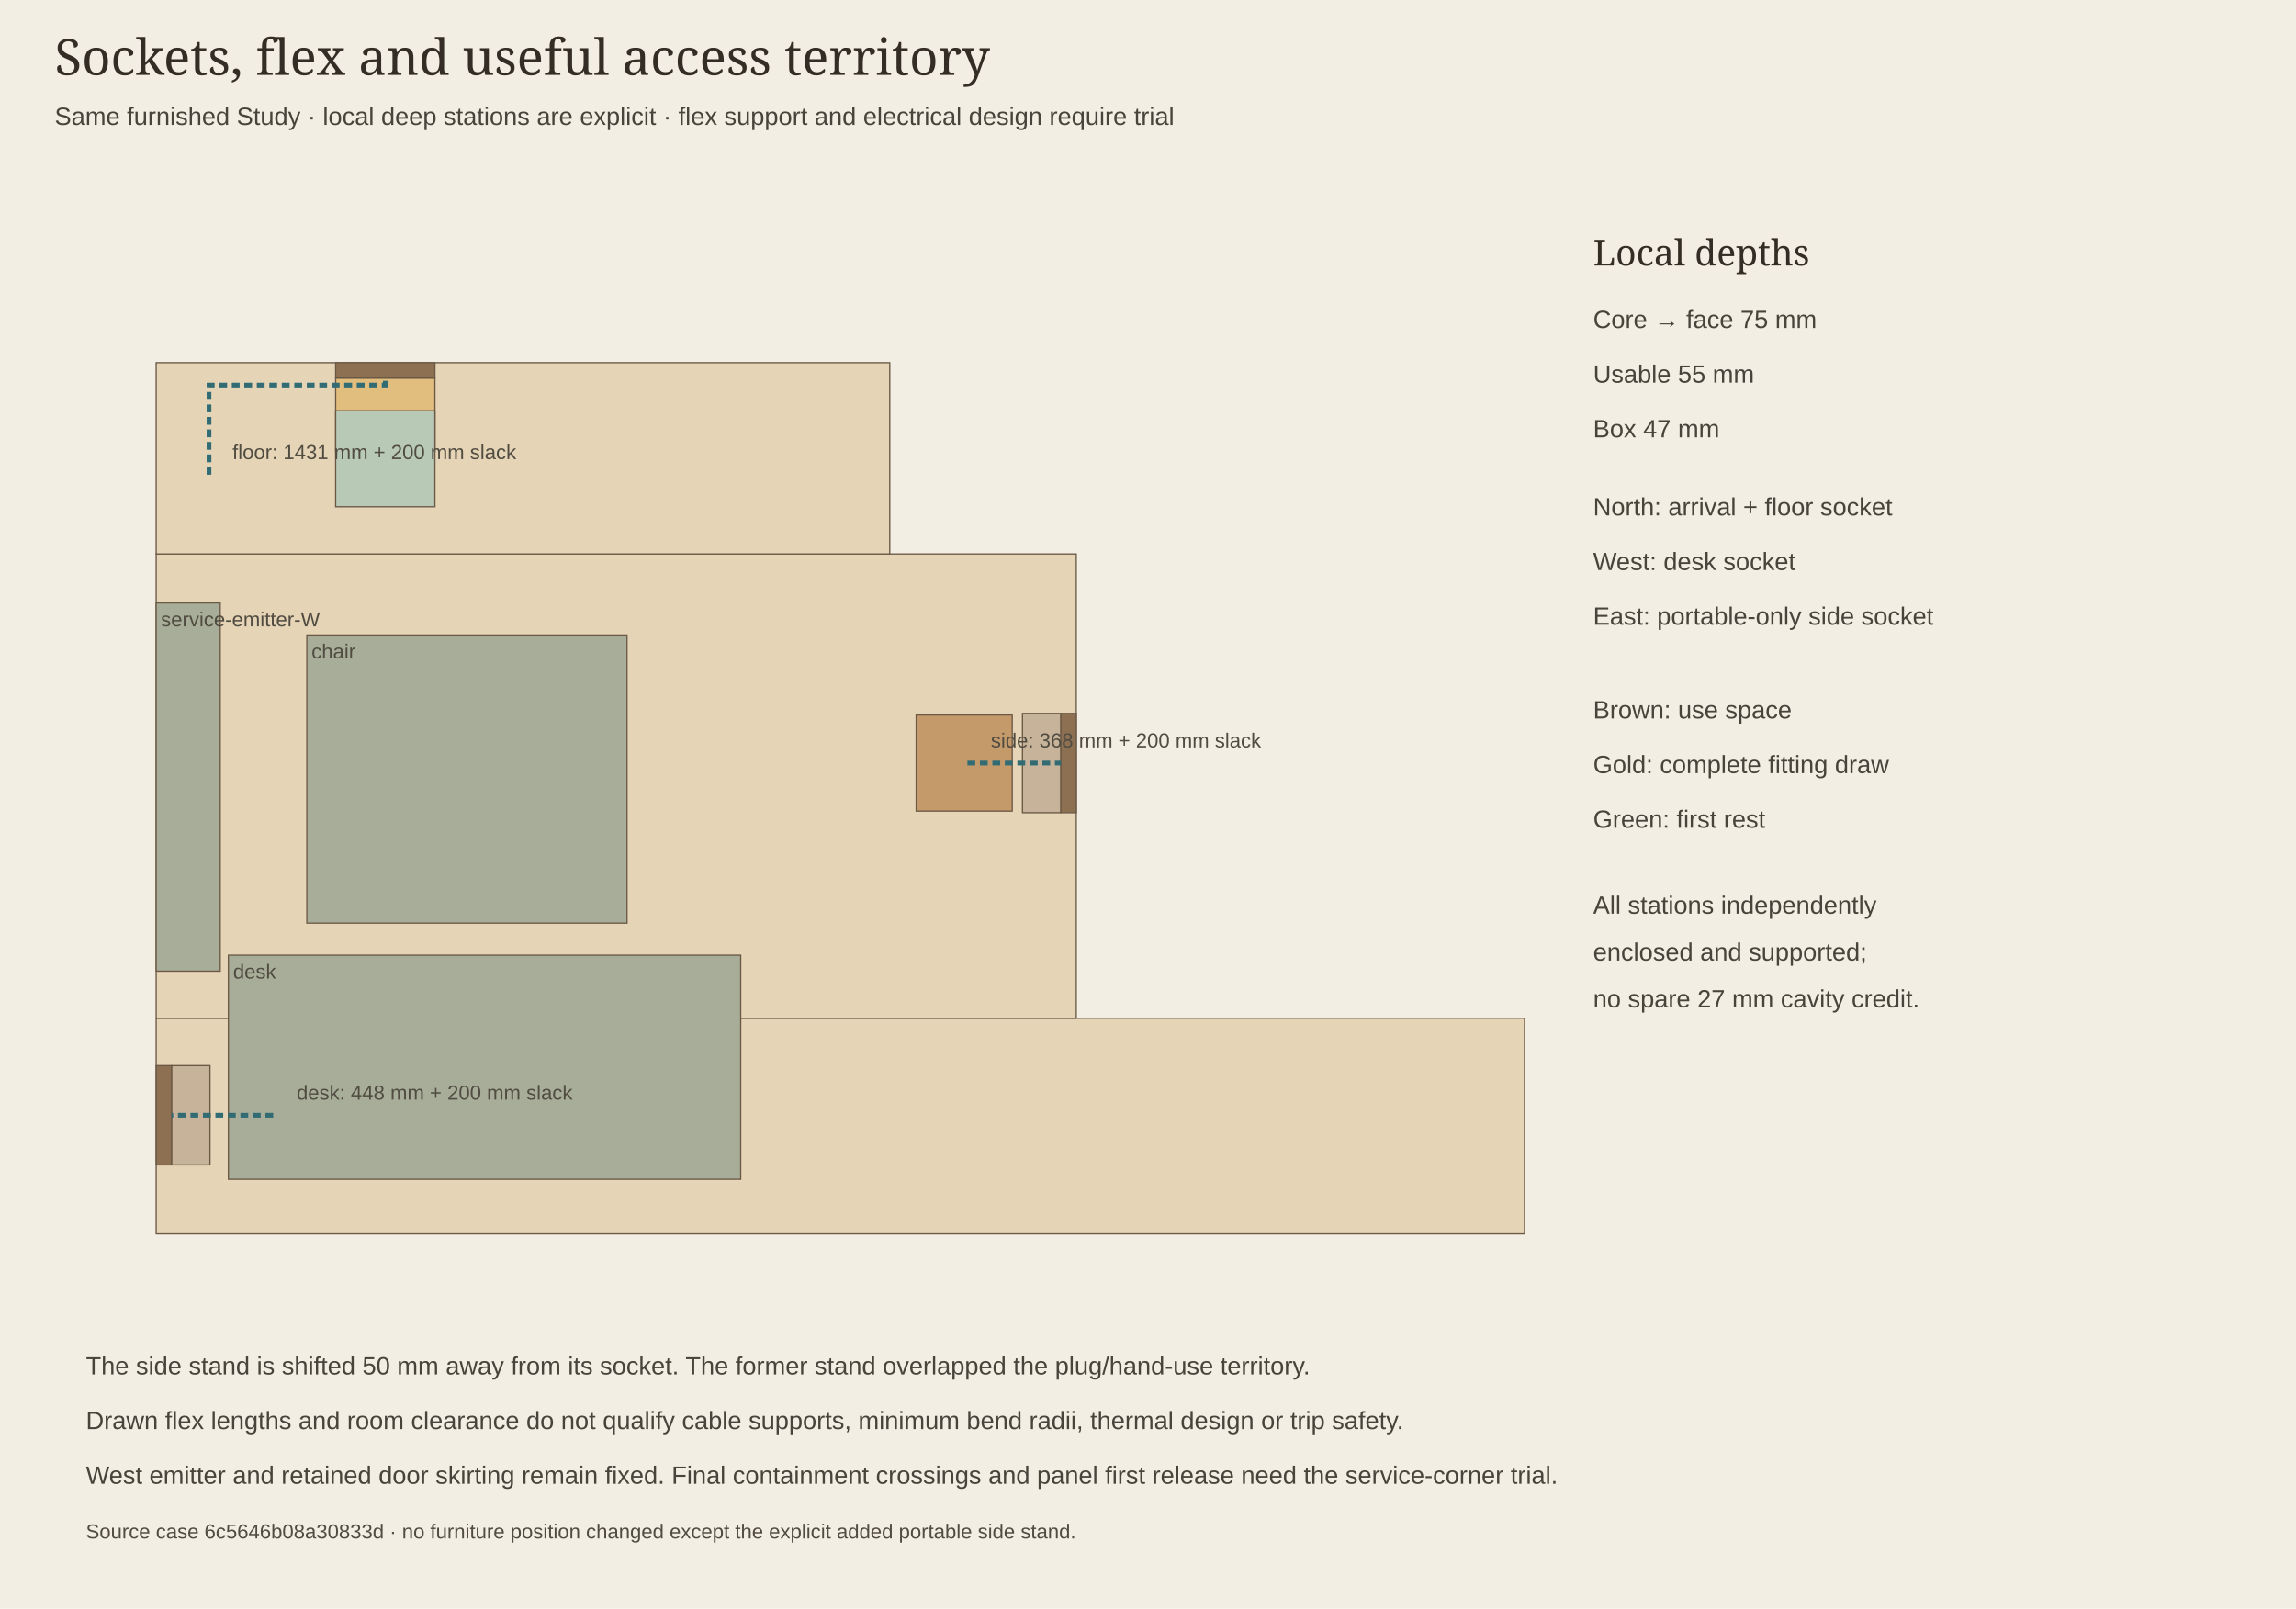
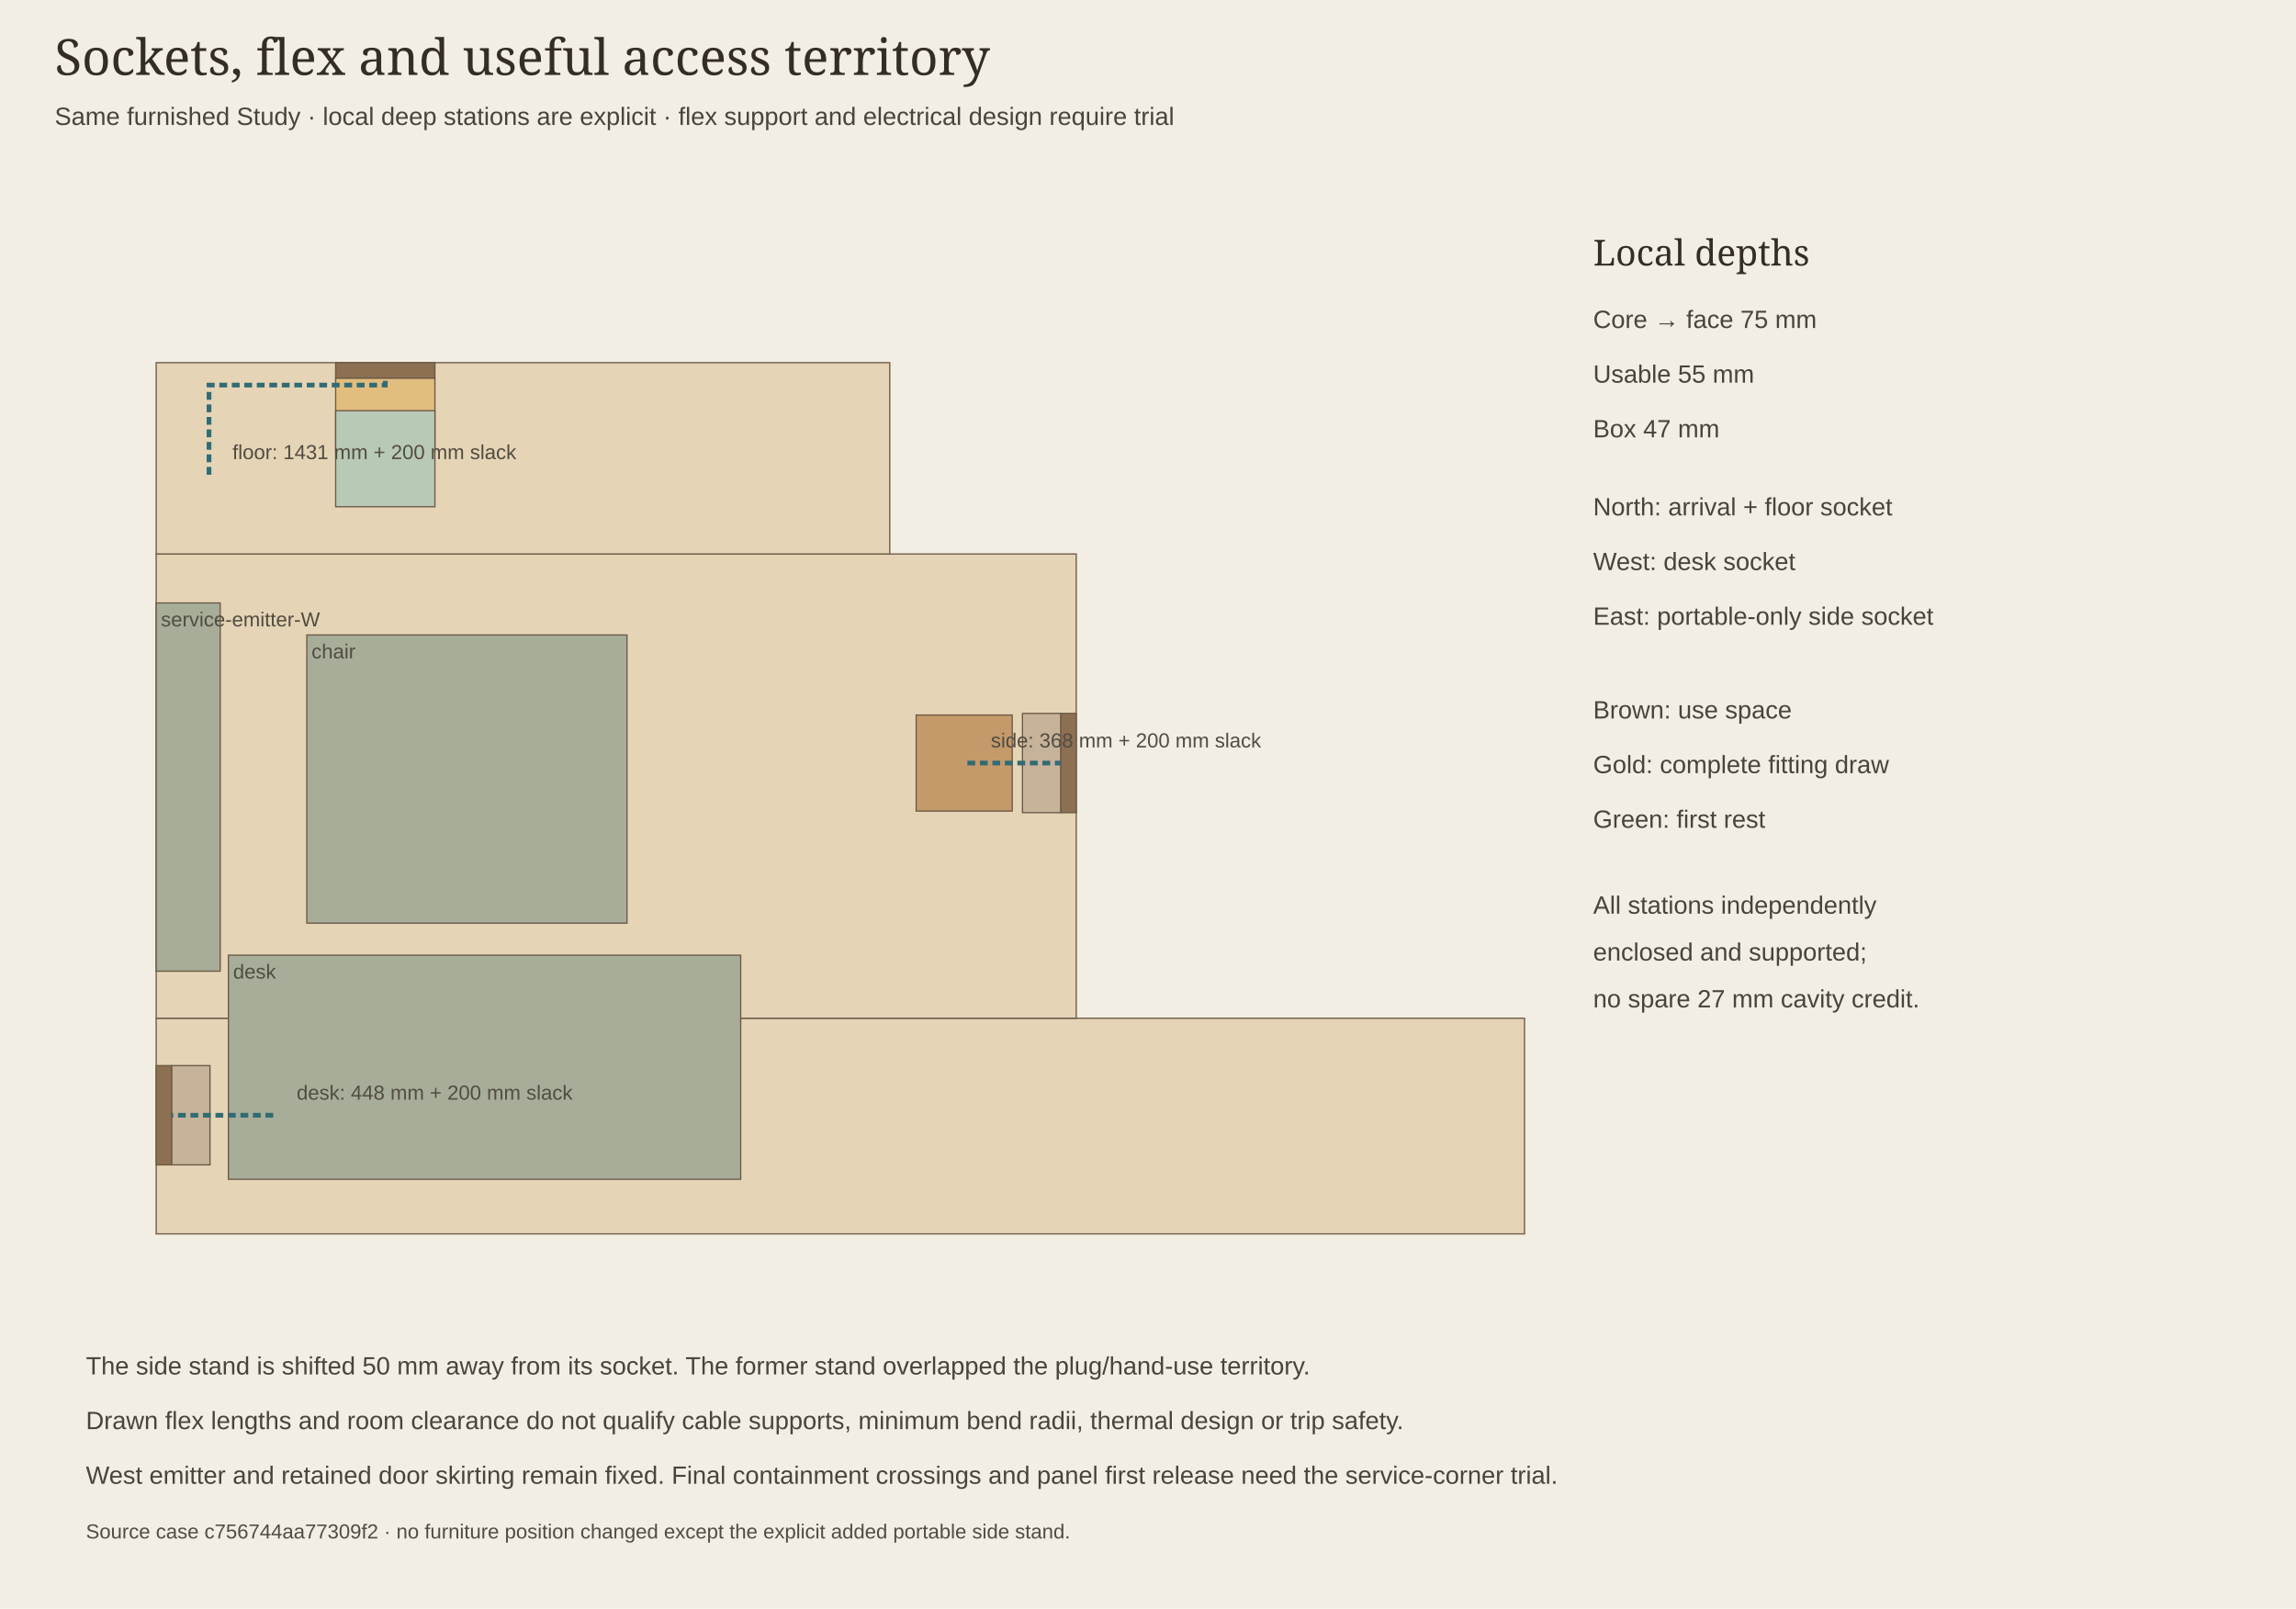
<svg xmlns="http://www.w3.org/2000/svg" width="1470" height="1030" viewBox="0 0 1470 1030" role="img" aria-labelledby="title desc">
  <style>.title{font:32px Georgia;fill:#342d25}.heading{font:23px Georgia;fill:#342d25}.note{font:16px Arial;fill:#48443b}.small{font:13px Arial;fill:#514c42}.dimension{font:15px monospace;fill:#285f69}</style>
  <rect width="1470" height="1030" fill="#f2eee3" />
  <text x="35" y="48" class="title">Sockets, flex and useful access territory</text>
  <text x="35" y="80" class="note">Same furnished Study · local deep stations are explicit · flex support and electrical design require trial</text>
  <polygon points="100,790 976.07,790 976.07,651.93 100,651.93" fill="#e5d4b5" stroke="#6b5946" stroke-width=".8" />
  <polygon points="100,651.93 689.07,651.93 689.07,354.68 100,354.68" fill="#e5d4b5" stroke="#6b5946" stroke-width=".8" />
  <polygon points="100,354.68 569.65,354.68 569.65,232.2 100,232.2" fill="#e5d4b5" stroke="#6b5946" stroke-width=".8" />
  <polygon points="146.23,755.05 474.23,755.05 474.23,611.55 146.23,611.55" fill="#a7ad98" stroke="#6b5946" stroke-width=".8" />
  <text x="149.23" y="626.55" class="small">desk</text>
  <polygon points="196.45,591.05 401.45,591.05 401.45,406.55 196.45,406.55" fill="#a7ad98" stroke="#6b5946" stroke-width=".8" />
  <text x="199.45" y="421.55" class="small">chair</text>
  <polygon points="100,621.8 141,621.8 141,386.05 100,386.05" fill="#a7ad98" stroke="#6b5946" stroke-width=".8" />
  <text x="103" y="401.05" class="small">service-emitter-W</text>
  <polygon points="214.9,289.19 278.45,289.19 278.45,242.04 214.9,242.04" fill="#e1bd7e" stroke="#6b5946" stroke-width=".8" />
  <polygon points="214.9,324.45 278.45,324.45 278.45,262.95 214.9,262.95" fill="#b8c9b6" stroke="#6b5946" stroke-width=".8" />
  <polygon points="214.9,242.04 278.45,242.04 278.45,232.2 214.9,232.2" fill="#8d7052" stroke="#6b5946" stroke-width=".8" />
  <polygon points="586.57,519.3 648.07,519.3 648.07,457.8 586.57,457.8" fill="#c49a6b" stroke="#6b5946" stroke-width=".8" />
  <polygon points="109.84,745.82 134.44,745.82 134.44,682.27 109.84,682.27" fill="#c6b399" stroke="#6b5946" stroke-width=".8" />
  <polygon points="100,745.82 109.84,745.82 109.84,682.27 100,682.27" fill="#8d7052" stroke="#6b5946" stroke-width=".8" />
  <polygon points="654.63,520.32 679.23,520.32 679.23,456.77 654.63,456.77" fill="#c6b399" stroke="#6b5946" stroke-width=".8" />
  <polygon points="679.23,520.32 689.07,520.32 689.07,456.77 679.23,456.77" fill="#8d7052" stroke="#6b5946" stroke-width=".8" />
  <polyline points="174.93,714.05 174.93,714.05 140.08,714.05 109.84,714.05" fill="none" stroke="#316b74" stroke-width="3" stroke-dasharray="5,3" />
  <text x="189.93" y="704.05" class="small">desk: 448 mm + 200 mm slack</text>
  <polyline points="133.82,303.95 133.82,246.55 246.68,246.55 246.68,242.04" fill="none" stroke="#316b74" stroke-width="3" stroke-dasharray="5,3" />
  <text x="148.82" y="293.95" class="small">floor: 1431 mm + 200 mm slack</text>
  <polyline points="619.37,488.55 641.92,488.55 679.23,488.55" fill="none" stroke="#316b74" stroke-width="3" stroke-dasharray="5,3" />
  <text x="634.37" y="478.55" class="small">side: 368 mm + 200 mm slack</text>
  <text x="1020" y="170" class="heading">Local depths</text>
  <text x="1020" y="210" class="note">Core → face 75 mm</text>
  <text x="1020" y="245" class="note">Usable 55 mm</text>
  <text x="1020" y="280" class="note">Box 47 mm</text>
  <text x="1020" y="330" class="note">North: arrival + floor socket</text>
  <text x="1020" y="365" class="note">West: desk socket</text>
  <text x="1020" y="400" class="note">East: portable-only side socket</text>
  <text x="1020" y="460" class="note">Brown: use space</text>
  <text x="1020" y="495" class="note">Gold: complete fitting draw</text>
  <text x="1020" y="530" class="note">Green: first rest</text>
  <text x="1020" y="585" class="note">All stations independently</text>
  <text x="1020" y="615" class="note">enclosed and supported;</text>
  <text x="1020" y="645" class="note">no spare 27 mm cavity credit.</text>
  <text x="55" y="880" class="note">The side stand is shifted 50 mm away from its socket. The former stand overlapped the plug/hand-use territory.</text>
  <text x="55" y="915" class="note">Drawn flex lengths and room clearance do not qualify cable supports, minimum bend radii, thermal design or trip safety.</text>
  <text x="55" y="950" class="note">West emitter and retained door skirting remain fixed. Final containment crossings and panel first release need the service-corner trial.</text>
-   <text x="55" y="985" class="small">Source case 6c5646b08a30833d · no furniture position changed except the explicit added portable side stand.</text>
+   <text x="55" y="985" class="small">Source case c756744aa77309f2 · no furniture position changed except the explicit added portable side stand.</text>
</svg>
